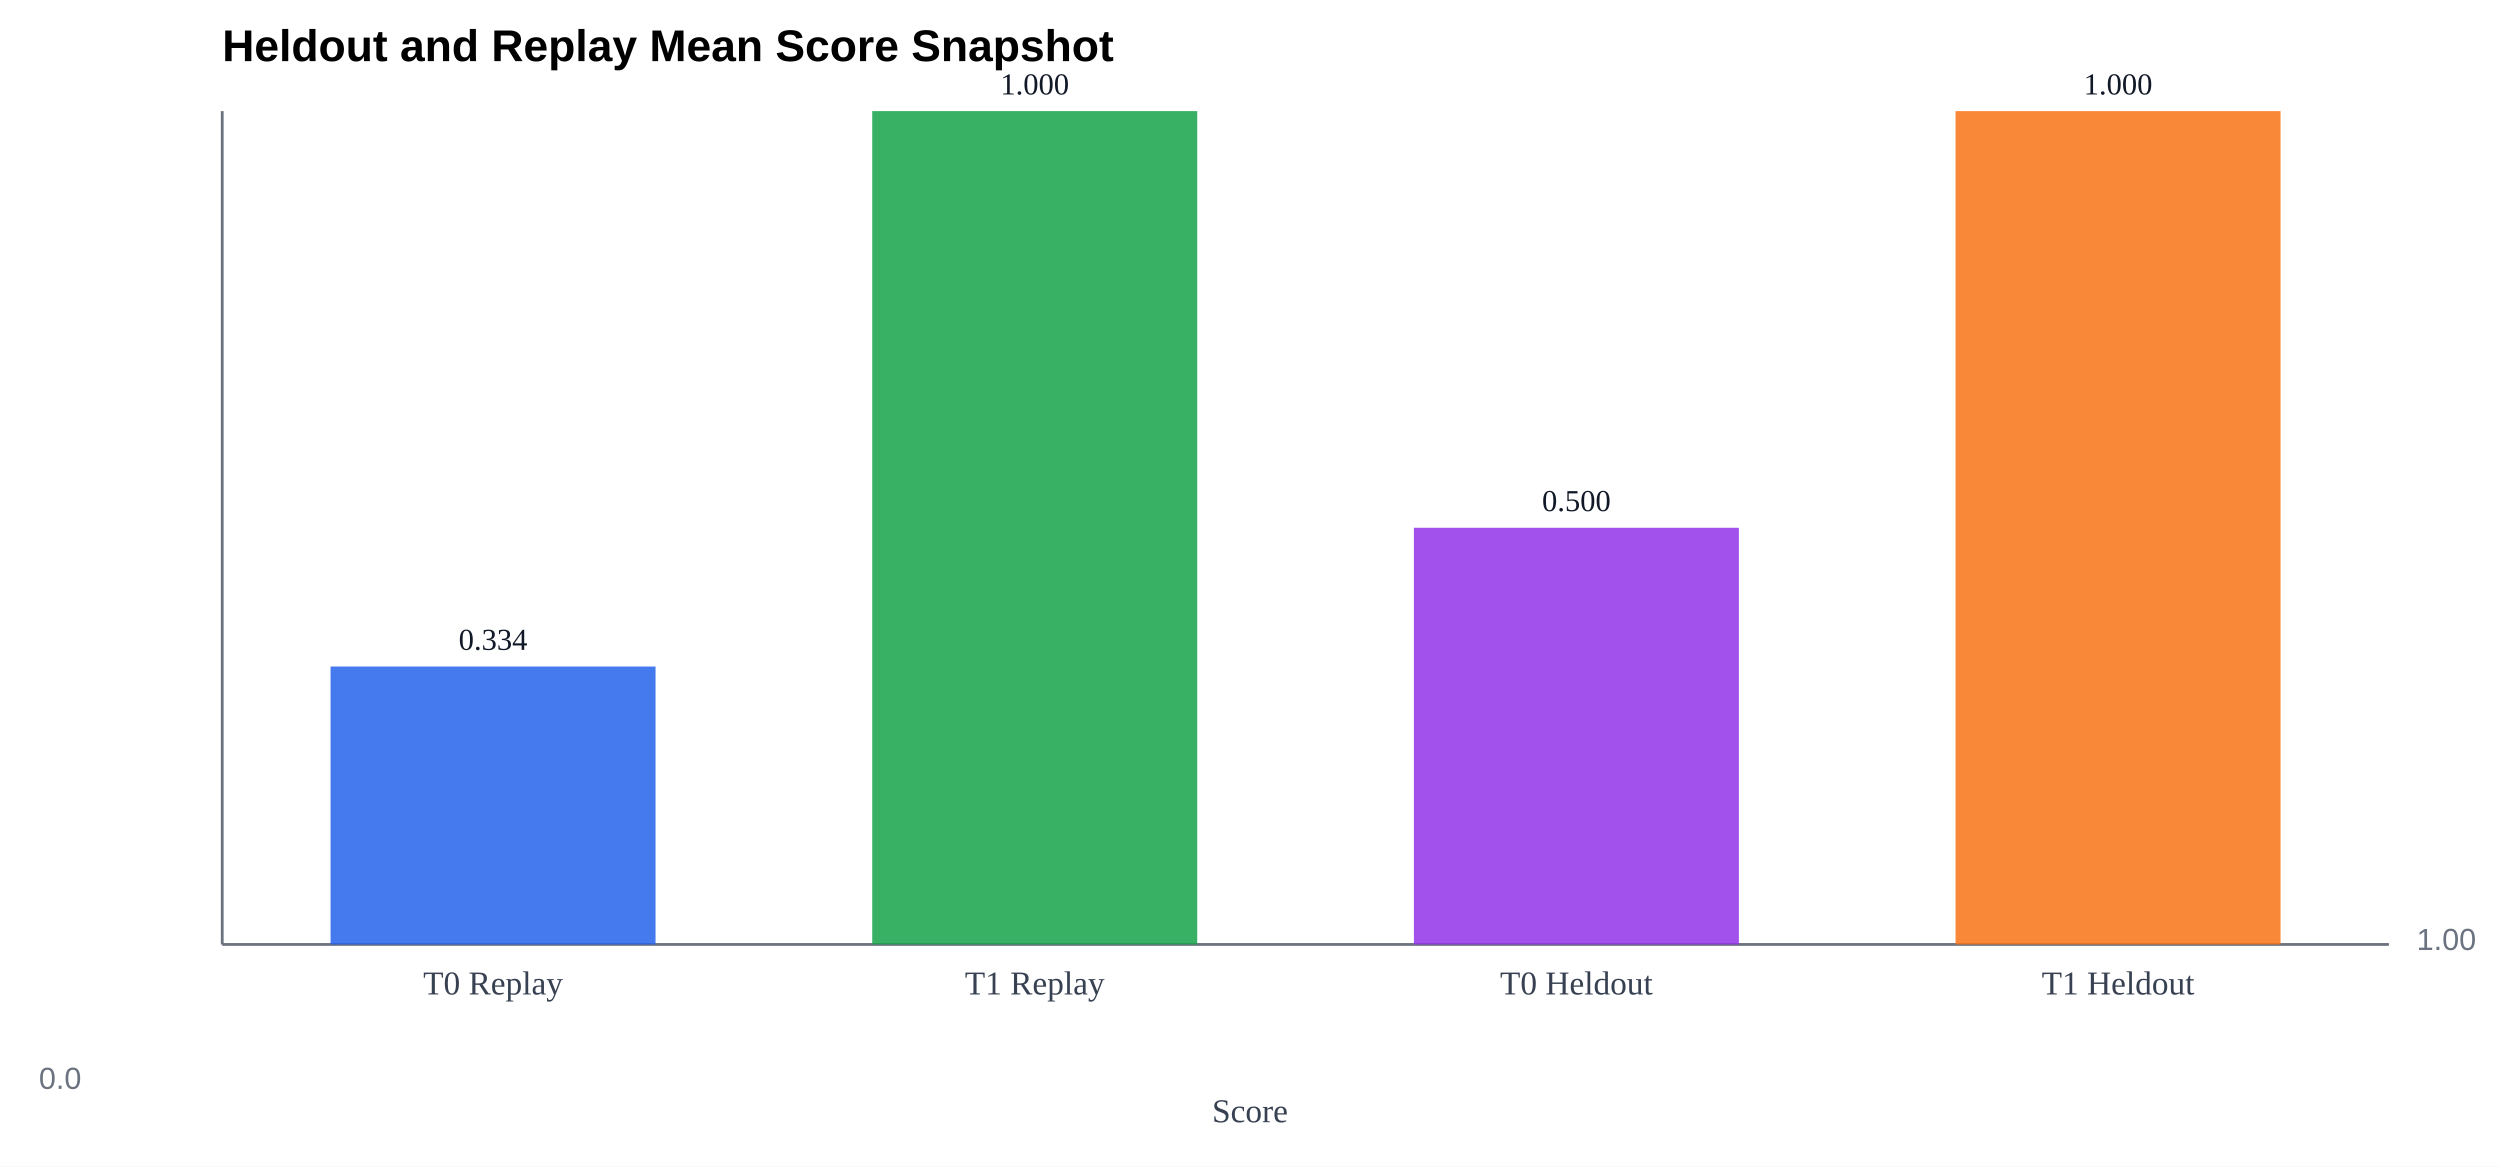
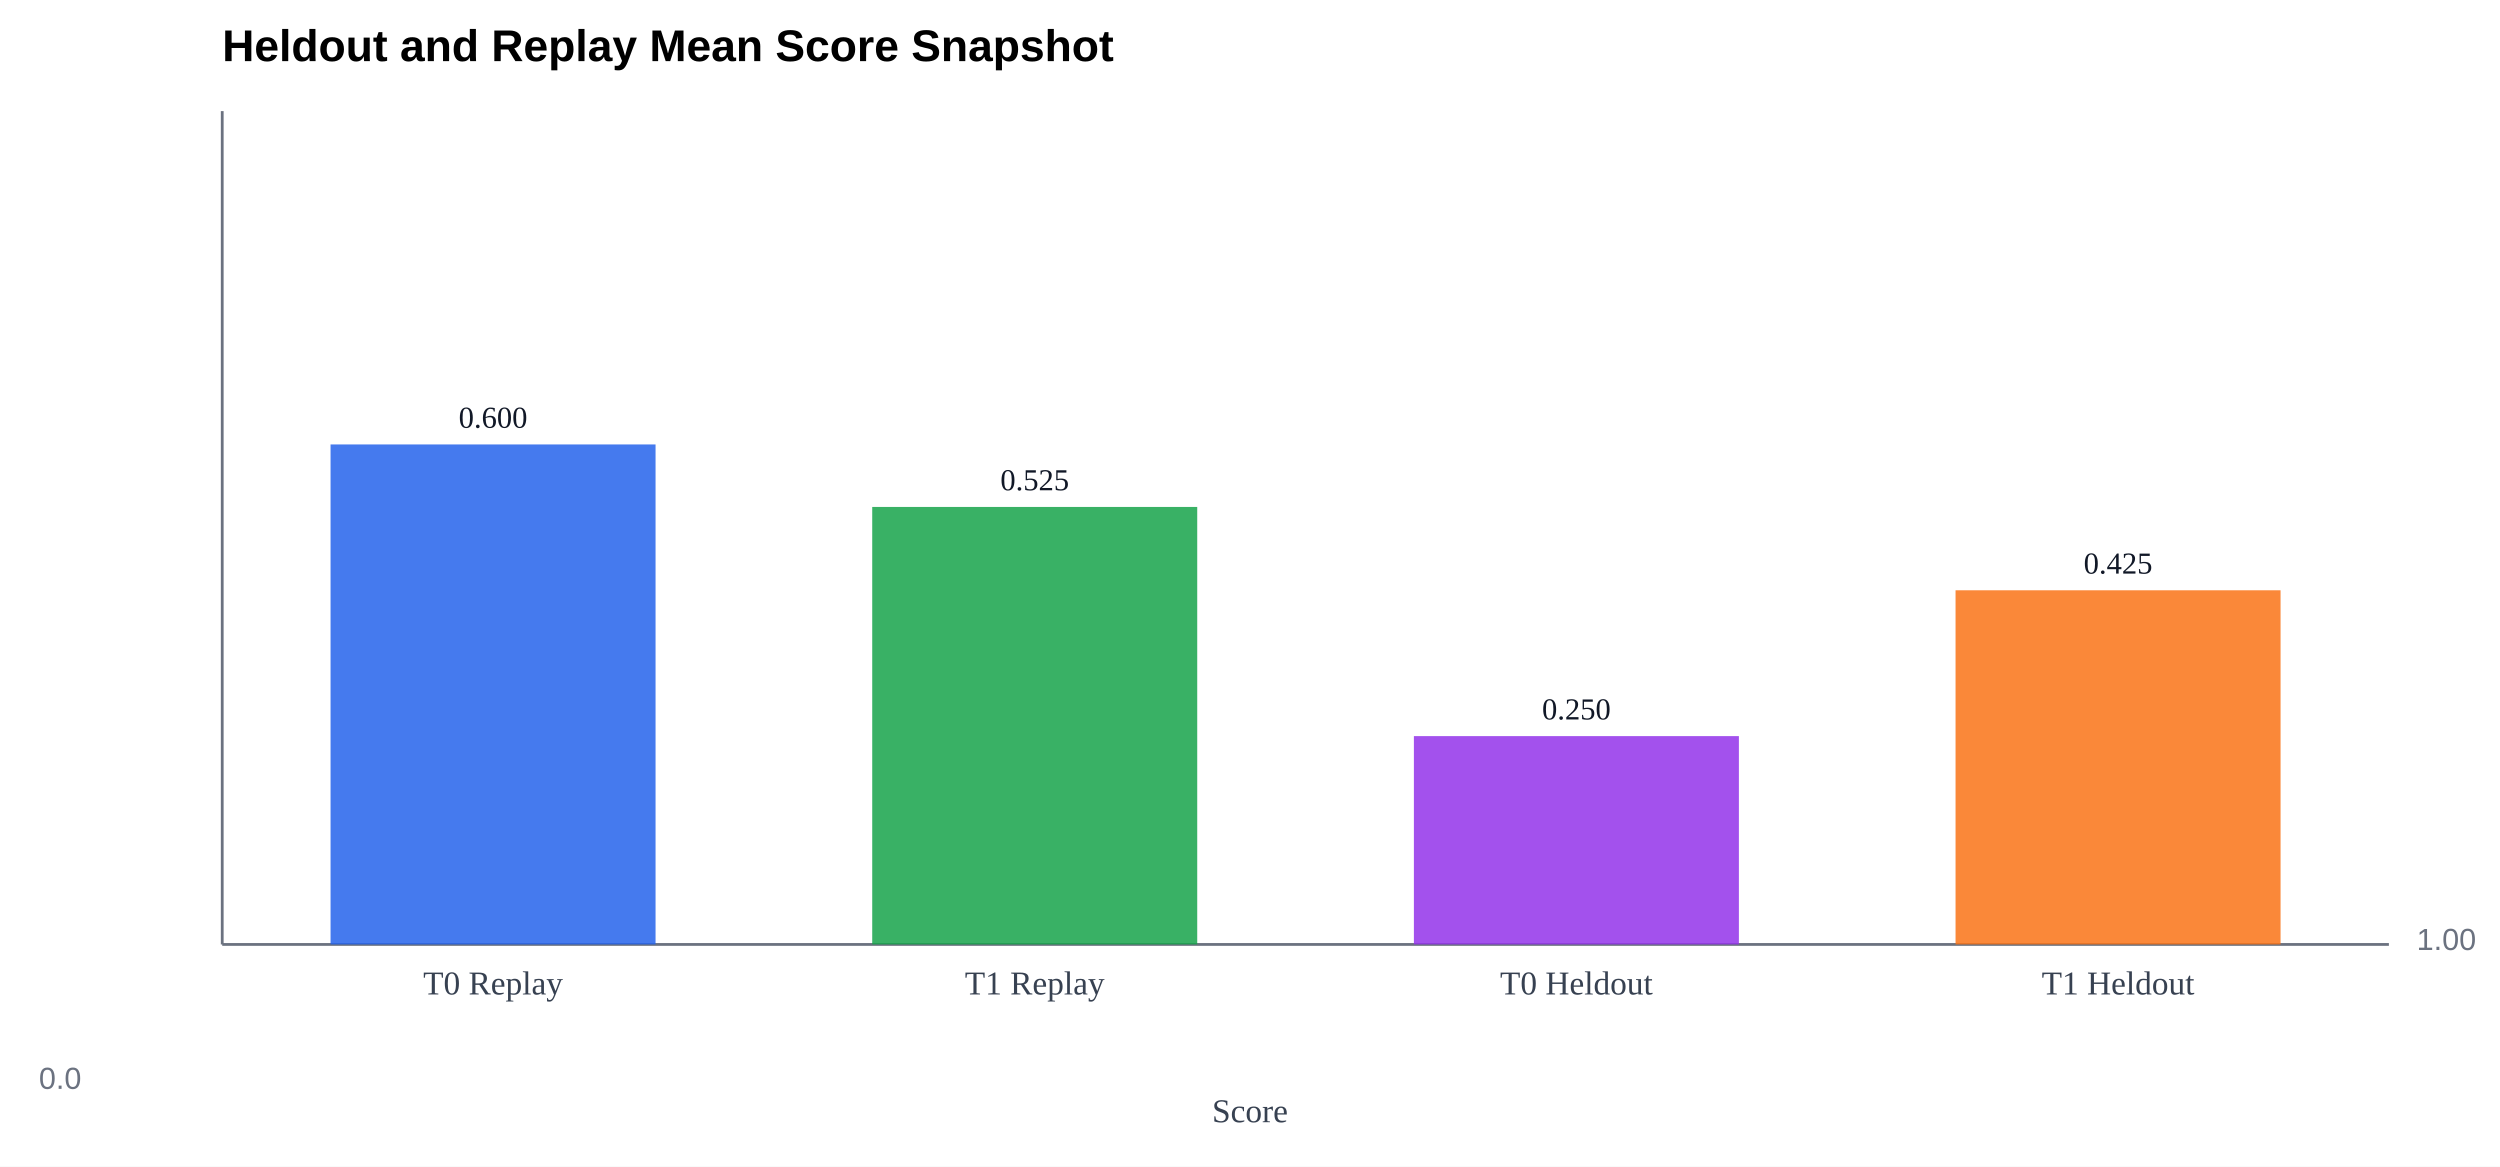
<svg xmlns="http://www.w3.org/2000/svg" width="900" height="420" viewBox="0 0 900 420">
  <rect x="0" y="0" width="100%" height="100%" fill="#ffffff" />
  <text x="80" y="22" font-family="Arial" font-size="16" font-weight="700">Heldout and Replay Mean Score Snapshot</text>
  <line x1="80" y1="40" x2="80" y2="340" stroke="#6b7280" stroke-width="1" />
  <line x1="80" y1="340" x2="860" y2="340" stroke="#6b7280" stroke-width="1" />
-   <rect x="119.00" y="239.95" width="117.00" height="100.05" fill="#2563eb" opacity="0.85" />
-   <text x="177.50" y="233.95" text-anchor="middle" font-size="11" fill="#111827">0.334</text>
+   <rect x="119.00" y="160.00" width="117.00" height="180.00" fill="#2563eb" opacity="0.85" />
+   <text x="177.50" y="154.00" text-anchor="middle" font-size="11" fill="#111827">0.600</text>
  <text x="177.50" y="358.00" text-anchor="middle" font-size="12" fill="#374151">T0 Replay</text>
-   <rect x="314.00" y="40.00" width="117.00" height="300.00" fill="#16a34a" opacity="0.85" />
-   <text x="372.50" y="34.00" text-anchor="middle" font-size="11" fill="#111827">1.000</text>
+   <rect x="314.00" y="182.50" width="117.00" height="157.50" fill="#16a34a" opacity="0.85" />
+   <text x="372.50" y="176.50" text-anchor="middle" font-size="11" fill="#111827">0.525</text>
  <text x="372.50" y="358.00" text-anchor="middle" font-size="12" fill="#374151">T1 Replay</text>
-   <rect x="509.00" y="190.00" width="117.00" height="150.00" fill="#9333ea" opacity="0.85" />
-   <text x="567.50" y="184.00" text-anchor="middle" font-size="11" fill="#111827">0.500</text>
+   <rect x="509.00" y="265.00" width="117.00" height="75.00" fill="#9333ea" opacity="0.85" />
+   <text x="567.50" y="259.00" text-anchor="middle" font-size="11" fill="#111827">0.250</text>
  <text x="567.50" y="358.00" text-anchor="middle" font-size="12" fill="#374151">T0 Heldout</text>
-   <rect x="704.00" y="40.00" width="117.00" height="300.00" fill="#f97316" opacity="0.85" />
-   <text x="762.50" y="34.00" text-anchor="middle" font-size="11" fill="#111827">1.000</text>
+   <rect x="704.00" y="212.50" width="117.00" height="127.50" fill="#f97316" opacity="0.85" />
+   <text x="762.50" y="206.50" text-anchor="middle" font-size="11" fill="#111827">0.425</text>
  <text x="762.50" y="358.00" text-anchor="middle" font-size="12" fill="#374151">T1 Heldout</text>
  <text x="14" y="392" font-family="Arial, Helvetica, sans-serif" font-size="11" fill="#6b7280" font-weight="normal">0.0</text>
  <text x="870" y="342" font-family="Arial, Helvetica, sans-serif" font-size="11" fill="#6b7280" font-weight="normal">1.00</text>
  <text x="450.0" y="404" text-anchor="middle" font-size="12" fill="#374151">Score</text>
</svg>
